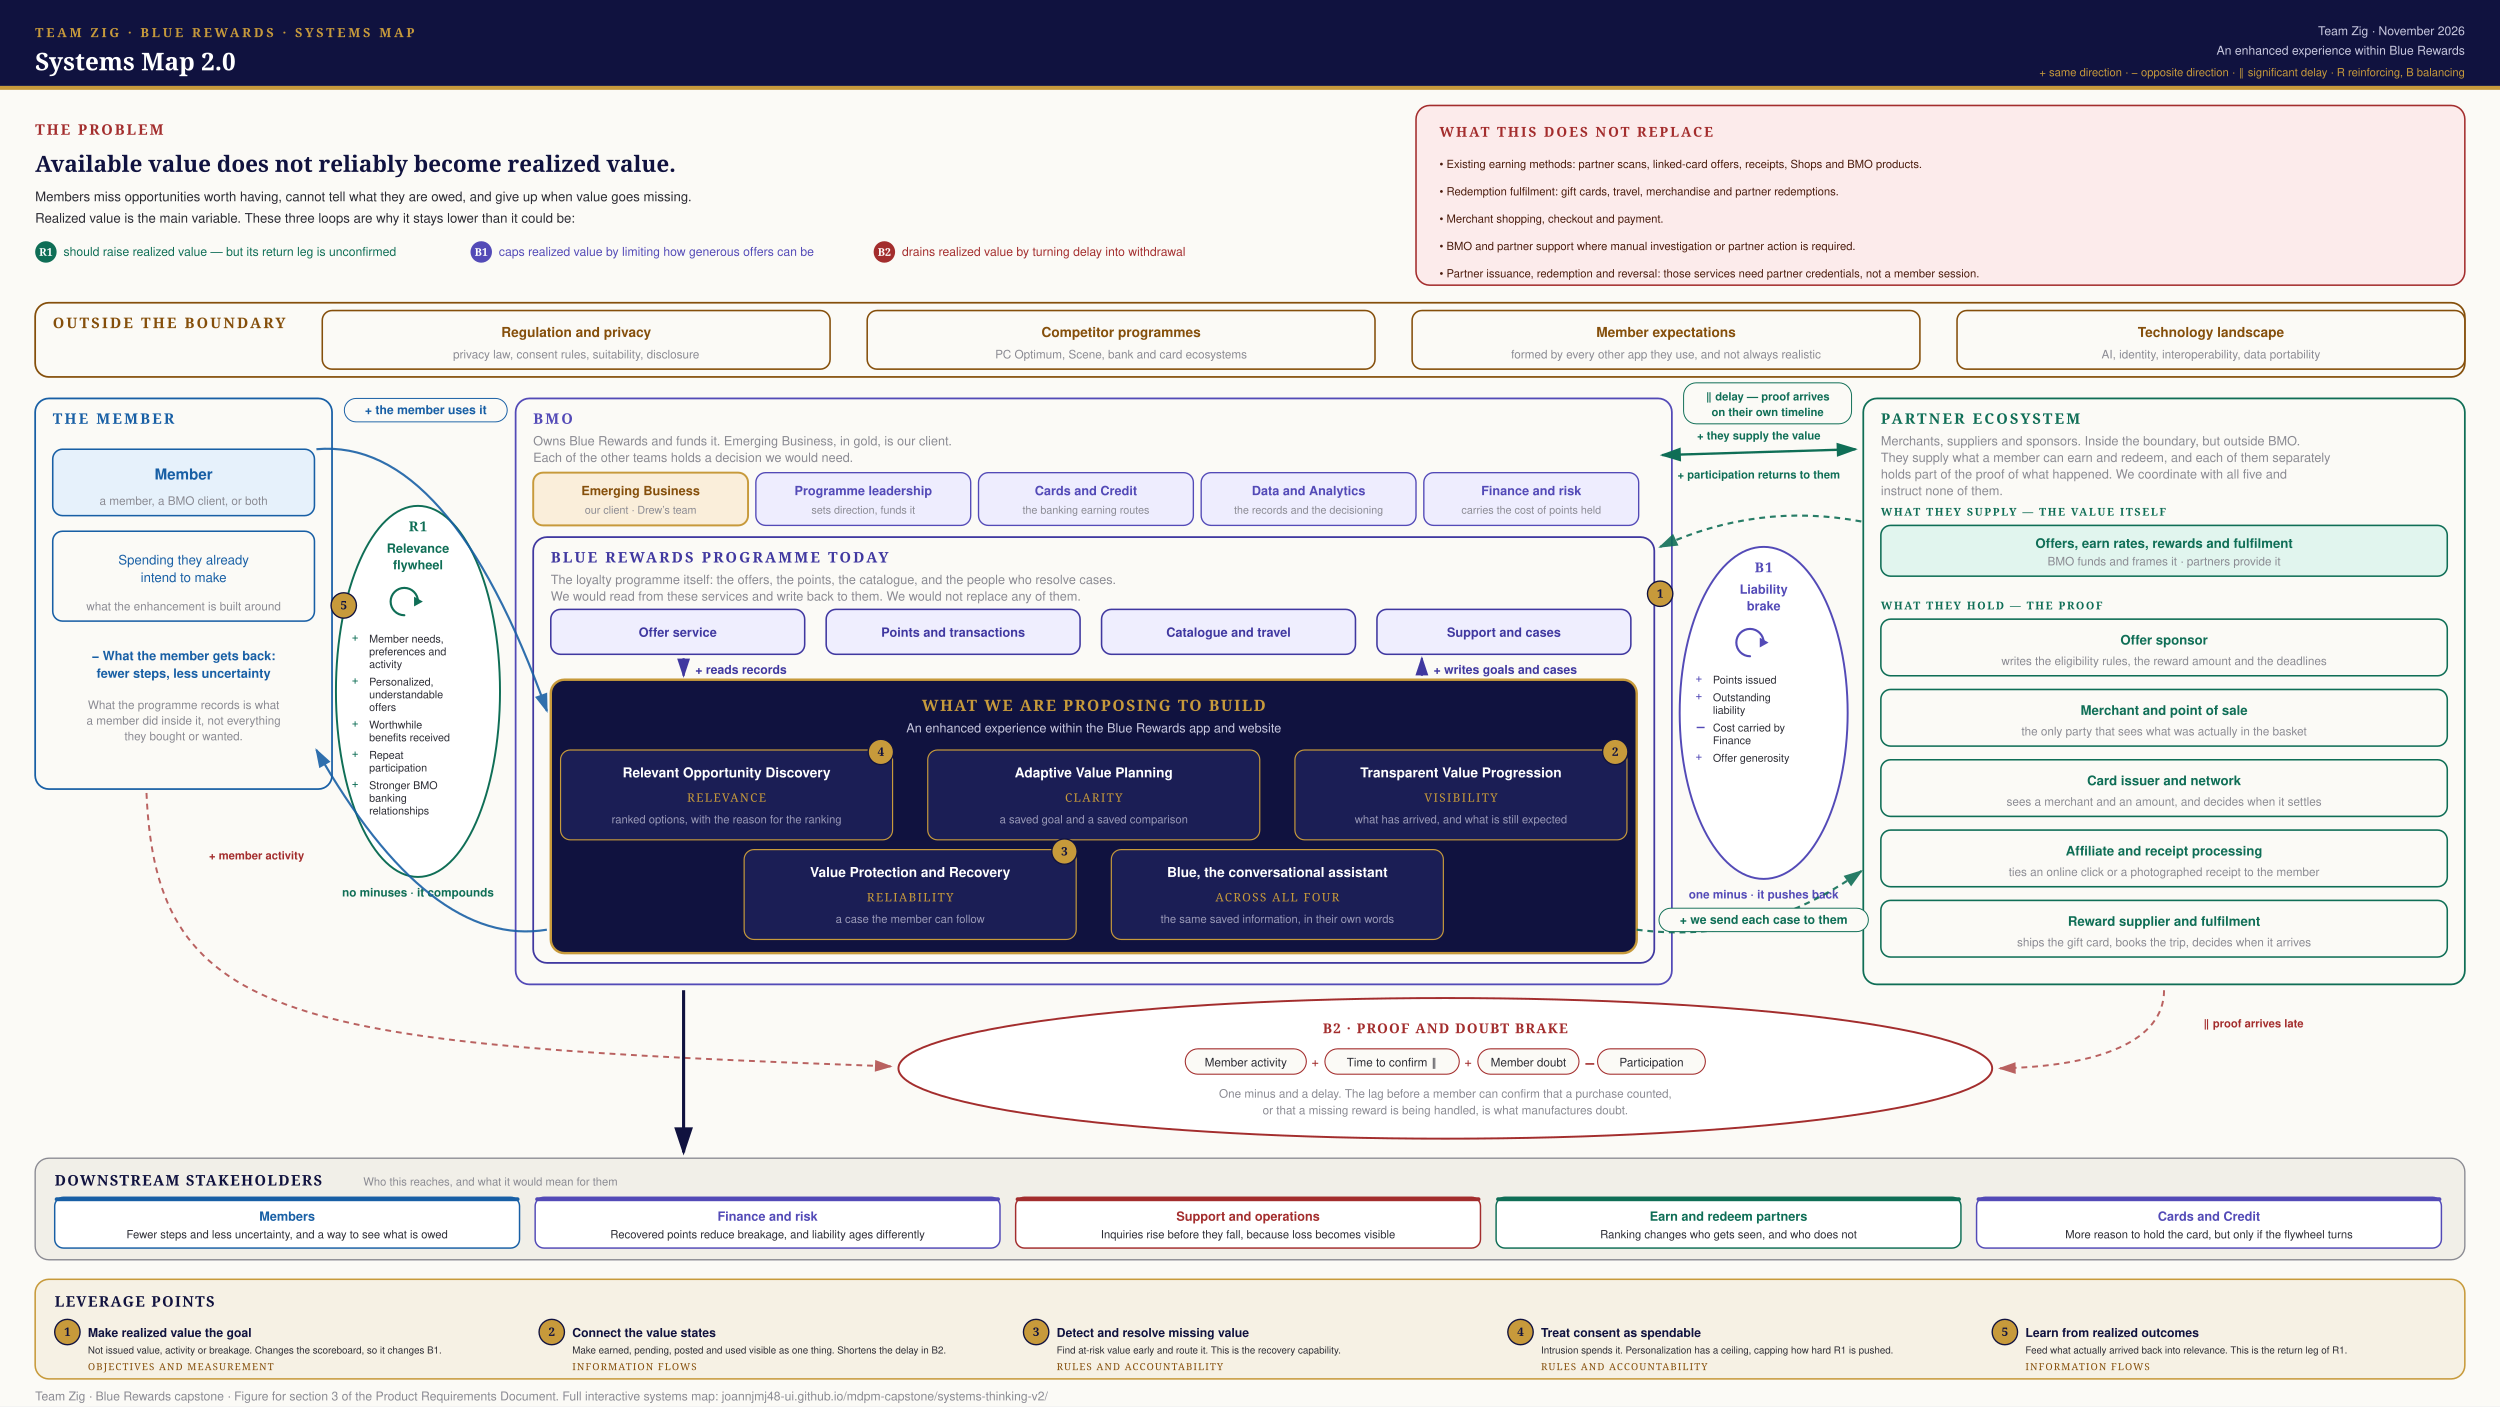
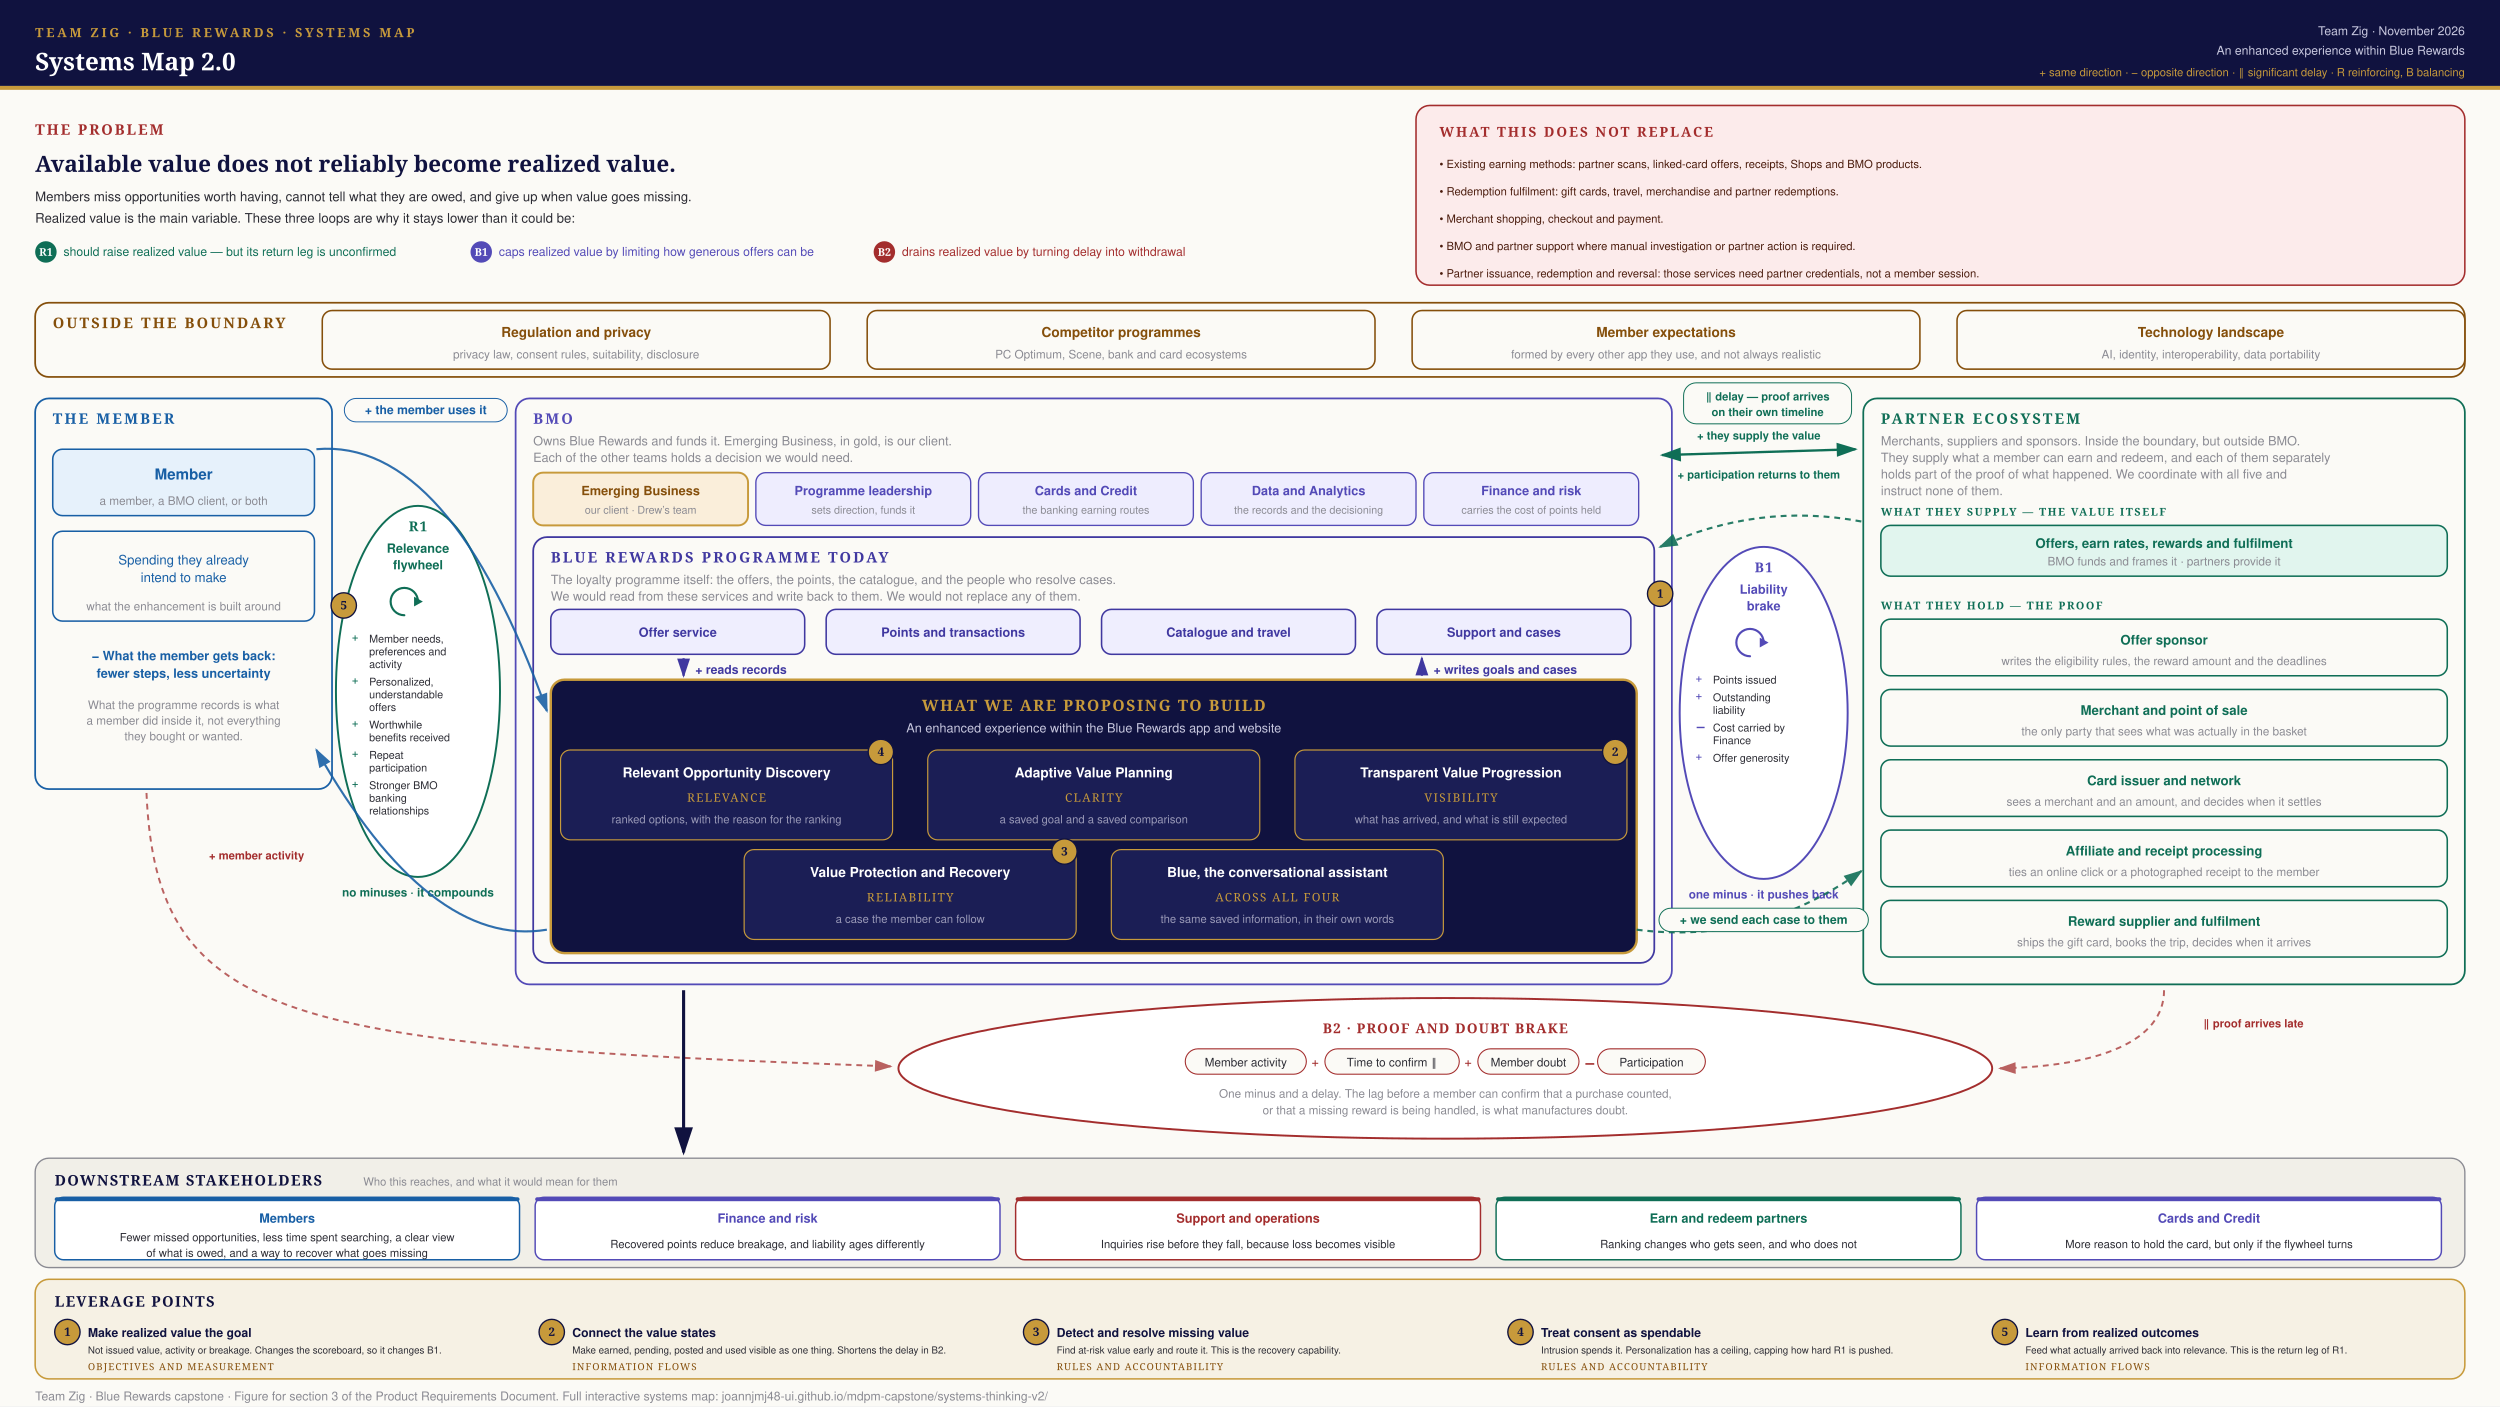
<svg xmlns="http://www.w3.org/2000/svg" width="2560" height="1440" viewBox="0 0 2560 1440">
  <defs>
    <marker id="ar_185FA5" markerWidth="10" markerHeight="10" refX="8" refY="3" orient="auto" markerUnits="strokeWidth">
      <path d="M0,0 L9,3 L0,6 Z" fill="#185FA5" />
    </marker>
    <marker id="as_185FA5" markerWidth="10" markerHeight="10" refX="1" refY="3" orient="auto" markerUnits="strokeWidth">
      <path d="M9,0 L0,3 L9,6 Z" fill="#185FA5" />
    </marker>
    <marker id="ar_534AB7" markerWidth="10" markerHeight="10" refX="8" refY="3" orient="auto" markerUnits="strokeWidth">
      <path d="M0,0 L9,3 L0,6 Z" fill="#534AB7" />
    </marker>
    <marker id="as_534AB7" markerWidth="10" markerHeight="10" refX="1" refY="3" orient="auto" markerUnits="strokeWidth">
      <path d="M9,0 L0,3 L9,6 Z" fill="#534AB7" />
    </marker>
    <marker id="ar_0F6E56" markerWidth="10" markerHeight="10" refX="8" refY="3" orient="auto" markerUnits="strokeWidth">
      <path d="M0,0 L9,3 L0,6 Z" fill="#0F6E56" />
    </marker>
    <marker id="as_0F6E56" markerWidth="10" markerHeight="10" refX="1" refY="3" orient="auto" markerUnits="strokeWidth">
      <path d="M9,0 L0,3 L9,6 Z" fill="#0F6E56" />
    </marker>
    <marker id="ar_854F0B" markerWidth="10" markerHeight="10" refX="8" refY="3" orient="auto" markerUnits="strokeWidth">
      <path d="M0,0 L9,3 L0,6 Z" fill="#854F0B" />
    </marker>
    <marker id="as_854F0B" markerWidth="10" markerHeight="10" refX="1" refY="3" orient="auto" markerUnits="strokeWidth">
      <path d="M9,0 L0,3 L9,6 Z" fill="#854F0B" />
    </marker>
    <marker id="ar_8a8a92" markerWidth="10" markerHeight="10" refX="8" refY="3" orient="auto" markerUnits="strokeWidth">
      <path d="M0,0 L9,3 L0,6 Z" fill="#8a8a92" />
    </marker>
    <marker id="as_8a8a92" markerWidth="10" markerHeight="10" refX="1" refY="3" orient="auto" markerUnits="strokeWidth">
      <path d="M9,0 L0,3 L9,6 Z" fill="#8a8a92" />
    </marker>
    <marker id="ar_C79A3B" markerWidth="10" markerHeight="10" refX="8" refY="3" orient="auto" markerUnits="strokeWidth">
      <path d="M0,0 L9,3 L0,6 Z" fill="#C79A3B" />
    </marker>
    <marker id="as_C79A3B" markerWidth="10" markerHeight="10" refX="1" refY="3" orient="auto" markerUnits="strokeWidth">
      <path d="M9,0 L0,3 L9,6 Z" fill="#C79A3B" />
    </marker>
    <marker id="ar_10123f" markerWidth="10" markerHeight="10" refX="8" refY="3" orient="auto" markerUnits="strokeWidth">
      <path d="M0,0 L9,3 L0,6 Z" fill="#10123f" />
    </marker>
    <marker id="as_10123f" markerWidth="10" markerHeight="10" refX="1" refY="3" orient="auto" markerUnits="strokeWidth">
      <path d="M9,0 L0,3 L9,6 Z" fill="#10123f" />
    </marker>
    <marker id="ar_A32D2D" markerWidth="10" markerHeight="10" refX="8" refY="3" orient="auto" markerUnits="strokeWidth">
      <path d="M0,0 L9,3 L0,6 Z" fill="#A32D2D" />
    </marker>
    <marker id="as_A32D2D" markerWidth="10" markerHeight="10" refX="1" refY="3" orient="auto" markerUnits="strokeWidth">
      <path d="M9,0 L0,3 L9,6 Z" fill="#A32D2D" />
    </marker>
    <marker id="ar_4038A0" markerWidth="10" markerHeight="10" refX="8" refY="3" orient="auto" markerUnits="strokeWidth">
      <path d="M0,0 L9,3 L0,6 Z" fill="#4038A0" />
    </marker>
    <marker id="as_4038A0" markerWidth="10" markerHeight="10" refX="1" refY="3" orient="auto" markerUnits="strokeWidth">
      <path d="M9,0 L0,3 L9,6 Z" fill="#4038A0" />
    </marker>
  </defs>
  <rect width="2560" height="1440" fill="#fbfaf6" />
  <rect width="2560" height="88" fill="#10123f" />
  <rect y="88" width="2560" height="4" fill="#C79A3B" />
  <text x="36" y="38" font-family="Georgia,serif" font-size="13" fill="#C79A3B" letter-spacing="2.8" font-weight="700">TEAM ZIG  ·  BLUE REWARDS  ·  SYSTEMS MAP</text>
  <text x="36" y="72" font-family="Georgia,serif" font-size="25" fill="#ffffff" font-weight="700">Systems Map 2.0</text>
  <text x="2524" y="36" text-anchor="end" font-family="Helvetica,Arial,sans-serif" font-size="12.5" fill="#c9c9e0">Team Zig · November 2026</text>
  <text x="2524" y="56" text-anchor="end" font-family="Helvetica,Arial,sans-serif" font-size="12.5" fill="#c9c9e0">An enhanced experience within Blue Rewards</text>
  <text x="2524" y="78" text-anchor="end" font-family="Helvetica,Arial,sans-serif" font-size="11.5" fill="#C79A3B">+ same direction · − opposite direction · ‖ significant delay · R reinforcing, B balancing</text>
  <text x="36" y="138" font-family="Georgia,serif" font-size="15" fill="#A32D2D" font-weight="700" letter-spacing="2">THE PROBLEM</text>
  <text x="36" y="176" font-family="Georgia,serif" font-size="23" fill="#10123f" font-weight="700">Available value does not reliably become realized value.</text>
  <text x="36" y="206" font-family="Helvetica,Arial,sans-serif" font-size="13.5" fill="#2b2b33">Members miss opportunities worth having, cannot tell what they are owed, and give up when value goes missing.</text>
  <text x="36" y="228" font-family="Helvetica,Arial,sans-serif" font-size="13.5" fill="#2b2b33">Realized value is the main variable. These three loops are why it stays lower than it could be:</text>
  <circle cx="47" cy="258" r="11" fill="#0F6E56" />
  <text x="47" y="262" text-anchor="middle" font-family="Georgia,serif" font-size="11" fill="#ffffff" font-weight="700">R1</text>
  <text x="65" y="262" font-family="Helvetica,Arial,sans-serif" font-size="12.5" fill="#0F6E56">should raise realized value — but its return leg is unconfirmed</text>
  <circle cx="492.8" cy="258" r="11" fill="#534AB7" />
  <text x="492.8" y="262" text-anchor="middle" font-family="Georgia,serif" font-size="11" fill="#ffffff" font-weight="700">B1</text>
  <text x="510.8" y="262" font-family="Helvetica,Arial,sans-serif" font-size="12.5" fill="#534AB7">caps realized value by limiting how generous offers can be</text>
  <circle cx="905.6" cy="258" r="11" fill="#A32D2D" />
  <text x="905.6" y="262" text-anchor="middle" font-family="Georgia,serif" font-size="11" fill="#ffffff" font-weight="700">B2</text>
  <text x="923.6" y="262" font-family="Helvetica,Arial,sans-serif" font-size="12.5" fill="#A32D2D">drains realized value by turning delay into withdrawal</text>
  <rect x="1450" y="108" width="1074" height="184" rx="14" fill="#FCEBEB" stroke="#A32D2D" stroke-width="1.6" />
  <text x="1474" y="140" font-family="Georgia,serif" font-size="14" fill="#A32D2D" font-weight="700" letter-spacing="2">WHAT THIS DOES NOT REPLACE</text>
  <text x="1474" y="172" font-family="Helvetica,Arial,sans-serif" font-size="11.5" fill="#4A1B0C">•  Existing earning methods: partner scans, linked-card offers, receipts, Shops and BMO products.</text>
  <text x="1474" y="200" font-family="Helvetica,Arial,sans-serif" font-size="11.5" fill="#4A1B0C">•  Redemption fulfilment: gift cards, travel, merchandise and partner redemptions.</text>
  <text x="1474" y="228" font-family="Helvetica,Arial,sans-serif" font-size="11.5" fill="#4A1B0C">•  Merchant shopping, checkout and payment.</text>
  <text x="1474" y="256" font-family="Helvetica,Arial,sans-serif" font-size="11.5" fill="#4A1B0C">•  BMO and partner support where manual investigation or partner action is required.</text>
  <text x="1474" y="284" font-family="Helvetica,Arial,sans-serif" font-size="11.5" fill="#4A1B0C">•  Partner issuance, redemption and reversal: those services need partner credentials, not a member session.</text>
  <rect x="36" y="310" width="2488" height="76" rx="14" fill="none" stroke="#854F0B" stroke-width="1.8" />
  <text x="54" y="336" font-family="Georgia,serif" font-size="15" fill="#854F0B" font-weight="700" letter-spacing="2.2">OUTSIDE THE BOUNDARY</text>
  <rect x="330" y="318" width="520" height="60" rx="10" fill="#fbfaf6" stroke="#854F0B" stroke-width="1.6" />
  <text x="590.0" y="345.0" text-anchor="middle" font-family="Helvetica,Arial,sans-serif" font-size="14" fill="#854F0B" font-weight="700">Regulation and privacy</text>
  <text x="590.0" y="367" text-anchor="middle" font-family="Helvetica,Arial,sans-serif" font-size="12" fill="#8a8a92">privacy law, consent rules, suitability, disclosure</text>
  <rect x="888" y="318" width="520" height="60" rx="10" fill="#fbfaf6" stroke="#854F0B" stroke-width="1.6" />
  <text x="1148.0" y="345.0" text-anchor="middle" font-family="Helvetica,Arial,sans-serif" font-size="14" fill="#854F0B" font-weight="700">Competitor programmes</text>
  <text x="1148.0" y="367" text-anchor="middle" font-family="Helvetica,Arial,sans-serif" font-size="12" fill="#8a8a92">PC Optimum, Scene, bank and card ecosystems</text>
  <rect x="1446" y="318" width="520" height="60" rx="10" fill="#fbfaf6" stroke="#854F0B" stroke-width="1.6" />
  <text x="1706.0" y="345.0" text-anchor="middle" font-family="Helvetica,Arial,sans-serif" font-size="14" fill="#854F0B" font-weight="700">Member expectations</text>
  <text x="1706.0" y="367" text-anchor="middle" font-family="Helvetica,Arial,sans-serif" font-size="12" fill="#8a8a92">formed by every other app they use, and not always realistic</text>
  <rect x="2004" y="318" width="520" height="60" rx="10" fill="#fbfaf6" stroke="#854F0B" stroke-width="1.6" />
  <text x="2264.0" y="345.0" text-anchor="middle" font-family="Helvetica,Arial,sans-serif" font-size="14" fill="#854F0B" font-weight="700">Technology landscape</text>
  <text x="2264.0" y="367" text-anchor="middle" font-family="Helvetica,Arial,sans-serif" font-size="12" fill="#8a8a92">AI, identity, interoperability, data portability</text>
  <rect x="36" y="408" width="304" height="400" rx="14" fill="none" stroke="#185FA5" stroke-width="1.8" />
  <text x="54" y="434" font-family="Georgia,serif" font-size="15" fill="#185FA5" font-weight="700" letter-spacing="2.2">THE MEMBER</text>
  <rect x="54" y="460" width="268" height="68" rx="10" fill="#E6F1FB" stroke="#185FA5" stroke-width="1.6" />
  <text x="188.0" y="491.0" text-anchor="middle" font-family="Helvetica,Arial,sans-serif" font-size="15.5" fill="#185FA5" font-weight="700">Member</text>
  <text x="188.0" y="517" text-anchor="middle" font-family="Helvetica,Arial,sans-serif" font-size="12" fill="#8a8a92">a member, a BMO client, or both</text>
  <rect x="54" y="544" width="268" height="92" rx="10" fill="#fbfaf6" stroke="#185FA5" stroke-width="1.6" />
  <text x="188.0" y="578.0" text-anchor="middle" font-family="Helvetica,Arial,sans-serif" font-size="13.5" fill="#185FA5" font-weight="400">Spending they already</text>
  <text x="188.0" y="596.0" text-anchor="middle" font-family="Helvetica,Arial,sans-serif" font-size="13.5" fill="#185FA5" font-weight="400">intend to make</text>
  <text x="188.0" y="625" text-anchor="middle" font-family="Helvetica,Arial,sans-serif" font-size="12" fill="#8a8a92">what the enhancement is built around</text>
  <text x="188" y="676" text-anchor="middle" font-family="Helvetica,Arial,sans-serif" font-size="13" fill="#185FA5" font-weight="700">−  What the member gets back:</text>
  <text x="188" y="694" text-anchor="middle" font-family="Helvetica,Arial,sans-serif" font-size="13" fill="#185FA5" font-weight="700">fewer steps, less uncertainty</text>
  <text x="188" y="726" text-anchor="middle" font-family="Helvetica,Arial,sans-serif" font-size="12" fill="#8a8a92">What the programme records is what</text>
  <text x="188" y="742" text-anchor="middle" font-family="Helvetica,Arial,sans-serif" font-size="12" fill="#8a8a92">a member did inside it, not everything</text>
  <text x="188" y="758" text-anchor="middle" font-family="Helvetica,Arial,sans-serif" font-size="12" fill="#8a8a92">they bought or wanted.</text>
  <ellipse cx="428" cy="708" rx="84" ry="190" fill="#ffffff" stroke="#0F6E56" stroke-width="2" />
  <text x="428" y="544" text-anchor="middle" font-family="Georgia,serif" font-size="14" fill="#0F6E56" font-weight="700" letter-spacing="1.2">R1</text>
  <text x="428" y="566" text-anchor="middle" font-family="Helvetica,Arial,sans-serif" font-size="13" fill="#0F6E56" font-weight="700">Relevance</text>
  <text x="428" y="583" text-anchor="middle" font-family="Helvetica,Arial,sans-serif" font-size="13" fill="#0F6E56" font-weight="700">flywheel</text>
  <path d="M414,630 A 14 14 0 1 1 428,616" fill="none" stroke="#0F6E56" stroke-width="2.2" stroke-linecap="round" />
  <path d="M424,611 L433,616 L424,621 Z" fill="#0F6E56" />
  <text x="360" y="658" font-family="Georgia,serif" font-size="13" fill="#0F6E56" font-weight="700">+</text>
  <text x="378" y="658" font-family="Helvetica,Arial,sans-serif" font-size="11" fill="#2b2b33">Member needs,</text>
  <text x="378" y="671" font-family="Helvetica,Arial,sans-serif" font-size="11" fill="#2b2b33">preferences and</text>
  <text x="378" y="684" font-family="Helvetica,Arial,sans-serif" font-size="11" fill="#2b2b33">activity</text>
  <text x="360" y="702" font-family="Georgia,serif" font-size="13" fill="#0F6E56" font-weight="700">+</text>
  <text x="378" y="702" font-family="Helvetica,Arial,sans-serif" font-size="11" fill="#2b2b33">Personalized,</text>
  <text x="378" y="715" font-family="Helvetica,Arial,sans-serif" font-size="11" fill="#2b2b33">understandable</text>
  <text x="378" y="728" font-family="Helvetica,Arial,sans-serif" font-size="11" fill="#2b2b33">offers</text>
  <text x="360" y="746" font-family="Georgia,serif" font-size="13" fill="#0F6E56" font-weight="700">+</text>
  <text x="378" y="746" font-family="Helvetica,Arial,sans-serif" font-size="11" fill="#2b2b33">Worthwhile</text>
  <text x="378" y="759" font-family="Helvetica,Arial,sans-serif" font-size="11" fill="#2b2b33">benefits received</text>
  <text x="360" y="777" font-family="Georgia,serif" font-size="13" fill="#0F6E56" font-weight="700">+</text>
  <text x="378" y="777" font-family="Helvetica,Arial,sans-serif" font-size="11" fill="#2b2b33">Repeat</text>
  <text x="378" y="790" font-family="Helvetica,Arial,sans-serif" font-size="11" fill="#2b2b33">participation</text>
  <text x="360" y="808" font-family="Georgia,serif" font-size="13" fill="#0F6E56" font-weight="700">+</text>
  <text x="378" y="808" font-family="Helvetica,Arial,sans-serif" font-size="11" fill="#2b2b33">Stronger BMO</text>
  <text x="378" y="821" font-family="Helvetica,Arial,sans-serif" font-size="11" fill="#2b2b33">banking</text>
  <text x="378" y="834" font-family="Helvetica,Arial,sans-serif" font-size="11" fill="#2b2b33">relationships</text>
  <text x="428" y="918" text-anchor="middle" font-family="Helvetica,Arial,sans-serif" font-size="12" fill="#0F6E56" font-weight="700">no minuses · it compounds</text>
  <rect x="528" y="408" width="1184" height="600" rx="14" fill="none" stroke="#534AB7" stroke-width="1.8" />
  <text x="546" y="434" font-family="Georgia,serif" font-size="15" fill="#534AB7" font-weight="700" letter-spacing="2.2">BMO</text>
  <text x="546" y="456" font-family="Helvetica,Arial,sans-serif" font-size="13" fill="#8a8a92">Owns Blue Rewards and funds it. Emerging Business, in gold, is our client.</text>
  <text x="546" y="473" font-family="Helvetica,Arial,sans-serif" font-size="13" fill="#8a8a92">Each of the other teams holds a decision we would need.</text>
  <rect x="546" y="484" width="220" height="54" rx="10" fill="#FAEEDA" stroke="#C79A3B" stroke-width="2" />
  <text x="656" y="507" text-anchor="middle" font-family="Helvetica,Arial,sans-serif" font-size="13" fill="#854F0B" font-weight="700">Emerging Business</text>
  <text x="656" y="526" text-anchor="middle" font-family="Helvetica,Arial,sans-serif" font-size="11" fill="#8a8a92">our client · Drew’s team</text>
  <rect x="774" y="484" width="220" height="54" rx="10" fill="#EEEDFE" stroke="#534AB7" stroke-width="1.4" />
  <text x="884" y="507" text-anchor="middle" font-family="Helvetica,Arial,sans-serif" font-size="13" fill="#534AB7" font-weight="700">Programme leadership</text>
  <text x="884" y="526" text-anchor="middle" font-family="Helvetica,Arial,sans-serif" font-size="11" fill="#8a8a92">sets direction, funds it</text>
  <rect x="1002" y="484" width="220" height="54" rx="10" fill="#EEEDFE" stroke="#534AB7" stroke-width="1.4" />
  <text x="1112" y="507" text-anchor="middle" font-family="Helvetica,Arial,sans-serif" font-size="13" fill="#534AB7" font-weight="700">Cards and Credit</text>
  <text x="1112" y="526" text-anchor="middle" font-family="Helvetica,Arial,sans-serif" font-size="11" fill="#8a8a92">the banking earning routes</text>
  <rect x="1230" y="484" width="220" height="54" rx="10" fill="#EEEDFE" stroke="#534AB7" stroke-width="1.4" />
  <text x="1340" y="507" text-anchor="middle" font-family="Helvetica,Arial,sans-serif" font-size="13" fill="#534AB7" font-weight="700">Data and Analytics</text>
  <text x="1340" y="526" text-anchor="middle" font-family="Helvetica,Arial,sans-serif" font-size="11" fill="#8a8a92">the records and the decisioning</text>
  <rect x="1458" y="484" width="220" height="54" rx="10" fill="#EEEDFE" stroke="#534AB7" stroke-width="1.4" />
  <text x="1568" y="507" text-anchor="middle" font-family="Helvetica,Arial,sans-serif" font-size="13" fill="#534AB7" font-weight="700">Finance and risk</text>
  <text x="1568" y="526" text-anchor="middle" font-family="Helvetica,Arial,sans-serif" font-size="11" fill="#8a8a92">carries the cost of points held</text>
  <rect x="546" y="550" width="1148" height="436" rx="14" fill="none" stroke="#4038A0" stroke-width="1.8" />
  <text x="564" y="576" font-family="Georgia,serif" font-size="15" fill="#4038A0" font-weight="700" letter-spacing="2.2">BLUE REWARDS PROGRAMME TODAY</text>
  <text x="564" y="598" font-family="Helvetica,Arial,sans-serif" font-size="13" fill="#8a8a92">The loyalty programme itself: the offers, the points, the catalogue, and the people who resolve cases.</text>
  <text x="564" y="615" font-family="Helvetica,Arial,sans-serif" font-size="13" fill="#8a8a92">We would read from these services and write back to them. We would not replace any of them.</text>
  <rect x="564" y="624" width="260" height="46" rx="10" fill="#EFEEFE" stroke="#4038A0" stroke-width="1.6" />
  <text x="694.0" y="652.0" text-anchor="middle" font-family="Helvetica,Arial,sans-serif" font-size="13" fill="#4038A0" font-weight="700">Offer service</text>
  <rect x="846" y="624" width="260" height="46" rx="10" fill="#EFEEFE" stroke="#4038A0" stroke-width="1.6" />
  <text x="976.0" y="652.0" text-anchor="middle" font-family="Helvetica,Arial,sans-serif" font-size="13" fill="#4038A0" font-weight="700">Points and transactions</text>
  <rect x="1128" y="624" width="260" height="46" rx="10" fill="#EFEEFE" stroke="#4038A0" stroke-width="1.6" />
  <text x="1258.0" y="652.0" text-anchor="middle" font-family="Helvetica,Arial,sans-serif" font-size="13" fill="#4038A0" font-weight="700">Catalogue and travel</text>
  <rect x="1410" y="624" width="260" height="46" rx="10" fill="#EFEEFE" stroke="#4038A0" stroke-width="1.6" />
  <text x="1540.0" y="652.0" text-anchor="middle" font-family="Helvetica,Arial,sans-serif" font-size="13" fill="#4038A0" font-weight="700">Support and cases</text>
  <rect x="564" y="696" width="1112" height="280" rx="14" fill="#10123f" stroke="#C79A3B" stroke-width="2.5" />
  <text x="1120" y="728" text-anchor="middle" font-family="Georgia,serif" font-size="16" fill="#C79A3B" font-weight="700" letter-spacing="1.6">WHAT WE ARE PROPOSING TO BUILD</text>
  <text x="1120" y="750" text-anchor="middle" font-family="Helvetica,Arial,sans-serif" font-size="13" fill="#c9c9e0">An enhanced experience within the Blue Rewards app and website</text>
  <rect x="574" y="768" width="340" height="92" rx="10" fill="#1b1e55" stroke="#C79A3B" stroke-width="1.2" />
  <text x="744" y="796" text-anchor="middle" font-family="Helvetica,Arial,sans-serif" font-size="14" fill="#ffffff" font-weight="700">Relevant Opportunity Discovery</text>
  <text x="744" y="821" text-anchor="middle" font-family="Georgia,serif" font-size="12" fill="#C79A3B" letter-spacing="1.4">RELEVANCE</text>
  <text x="744" y="843" text-anchor="middle" font-family="Helvetica,Arial,sans-serif" font-size="11.5" fill="#9a9ab8">ranked options, with the reason for the ranking</text>
  <rect x="950" y="768" width="340" height="92" rx="10" fill="#1b1e55" stroke="#C79A3B" stroke-width="1.2" />
  <text x="1120" y="796" text-anchor="middle" font-family="Helvetica,Arial,sans-serif" font-size="14" fill="#ffffff" font-weight="700">Adaptive Value Planning</text>
  <text x="1120" y="821" text-anchor="middle" font-family="Georgia,serif" font-size="12" fill="#C79A3B" letter-spacing="1.4">CLARITY</text>
  <text x="1120" y="843" text-anchor="middle" font-family="Helvetica,Arial,sans-serif" font-size="11.5" fill="#9a9ab8">a saved goal and a saved comparison</text>
  <rect x="1326" y="768" width="340" height="92" rx="10" fill="#1b1e55" stroke="#C79A3B" stroke-width="1.2" />
  <text x="1496" y="796" text-anchor="middle" font-family="Helvetica,Arial,sans-serif" font-size="14" fill="#ffffff" font-weight="700">Transparent Value Progression</text>
  <text x="1496" y="821" text-anchor="middle" font-family="Georgia,serif" font-size="12" fill="#C79A3B" letter-spacing="1.4">VISIBILITY</text>
  <text x="1496" y="843" text-anchor="middle" font-family="Helvetica,Arial,sans-serif" font-size="11.5" fill="#9a9ab8">what has arrived, and what is still expected</text>
  <rect x="762" y="870" width="340" height="92" rx="10" fill="#1b1e55" stroke="#C79A3B" stroke-width="1.2" />
  <text x="932" y="898" text-anchor="middle" font-family="Helvetica,Arial,sans-serif" font-size="14" fill="#ffffff" font-weight="700">Value Protection and Recovery</text>
  <text x="932" y="923" text-anchor="middle" font-family="Georgia,serif" font-size="12" fill="#C79A3B" letter-spacing="1.4">RELIABILITY</text>
  <text x="932" y="945" text-anchor="middle" font-family="Helvetica,Arial,sans-serif" font-size="11.5" fill="#9a9ab8">a case the member can follow</text>
  <rect x="1138" y="870" width="340" height="92" rx="10" fill="#1b1e55" stroke="#C79A3B" stroke-width="1.2" />
  <text x="1308" y="898" text-anchor="middle" font-family="Helvetica,Arial,sans-serif" font-size="14" fill="#ffffff" font-weight="700">Blue, the conversational assistant</text>
  <text x="1308" y="923" text-anchor="middle" font-family="Georgia,serif" font-size="12" fill="#C79A3B" letter-spacing="1.4">ACROSS ALL FOUR</text>
  <text x="1308" y="945" text-anchor="middle" font-family="Helvetica,Arial,sans-serif" font-size="11.5" fill="#9a9ab8">the same saved information, in their own words</text>
  <ellipse cx="1806" cy="730" rx="86" ry="170" fill="#ffffff" stroke="#534AB7" stroke-width="2" />
  <text x="1806" y="586" text-anchor="middle" font-family="Georgia,serif" font-size="14" fill="#534AB7" font-weight="700" letter-spacing="1.2">B1</text>
  <text x="1806" y="608" text-anchor="middle" font-family="Helvetica,Arial,sans-serif" font-size="13" fill="#534AB7" font-weight="700">Liability</text>
  <text x="1806" y="625" text-anchor="middle" font-family="Helvetica,Arial,sans-serif" font-size="13" fill="#534AB7" font-weight="700">brake</text>
  <path d="M1792,672 A 14 14 0 1 1 1806,658" fill="none" stroke="#534AB7" stroke-width="2.2" stroke-linecap="round" />
  <path d="M1802,653 L1811,658 L1802,663 Z" fill="#534AB7" />
  <text x="1736" y="700" font-family="Georgia,serif" font-size="13" fill="#534AB7" font-weight="700">+</text>
  <text x="1754" y="700" font-family="Helvetica,Arial,sans-serif" font-size="11" fill="#2b2b33">Points issued</text>
  <text x="1736" y="718" font-family="Georgia,serif" font-size="13" fill="#534AB7" font-weight="700">+</text>
  <text x="1754" y="718" font-family="Helvetica,Arial,sans-serif" font-size="11" fill="#2b2b33">Outstanding</text>
  <text x="1754" y="731" font-family="Helvetica,Arial,sans-serif" font-size="11" fill="#2b2b33">liability</text>
  <text x="1736" y="749" font-family="Georgia,serif" font-size="13" fill="#534AB7" font-weight="700">−</text>
  <text x="1754" y="749" font-family="Helvetica,Arial,sans-serif" font-size="11" fill="#2b2b33">Cost carried by</text>
  <text x="1754" y="762" font-family="Helvetica,Arial,sans-serif" font-size="11" fill="#2b2b33">Finance</text>
  <text x="1736" y="780" font-family="Georgia,serif" font-size="13" fill="#534AB7" font-weight="700">+</text>
  <text x="1754" y="780" font-family="Helvetica,Arial,sans-serif" font-size="11" fill="#2b2b33">Offer generosity</text>
  <text x="1806" y="920" text-anchor="middle" font-family="Helvetica,Arial,sans-serif" font-size="12" fill="#534AB7" font-weight="700">one minus · it pushes back</text>
  <rect x="1908" y="408" width="616" height="600" rx="14" fill="none" stroke="#0F6E56" stroke-width="1.8" />
  <text x="1926" y="434" font-family="Georgia,serif" font-size="15" fill="#0F6E56" font-weight="700" letter-spacing="2.2">PARTNER ECOSYSTEM</text>
  <text x="1926" y="456" font-family="Helvetica,Arial,sans-serif" font-size="13" fill="#8a8a92">Merchants, suppliers and sponsors. Inside the boundary, but outside BMO.</text>
  <text x="1926" y="473" font-family="Helvetica,Arial,sans-serif" font-size="13" fill="#8a8a92">They supply what a member can earn and redeem, and each of them separately</text>
  <text x="1926" y="490" font-family="Helvetica,Arial,sans-serif" font-size="13" fill="#8a8a92">holds part of the proof of what happened. We coordinate with all five and</text>
  <text x="1926" y="507" font-family="Helvetica,Arial,sans-serif" font-size="13" fill="#8a8a92">instruct none of them.</text>
  <text x="1926" y="528" font-family="Georgia,serif" font-size="11" fill="#0F6E56" font-weight="700" letter-spacing="1.6">WHAT THEY SUPPLY — THE VALUE ITSELF</text>
  <rect x="1926" y="538" width="580" height="52" rx="10" fill="#E1F5EE" stroke="#0F6E56" stroke-width="1.6" />
  <text x="2216.0" y="561.0" text-anchor="middle" font-family="Helvetica,Arial,sans-serif" font-size="13.5" fill="#0F6E56" font-weight="700">Offers, earn rates, rewards and fulfilment</text>
  <text x="2216.0" y="579" text-anchor="middle" font-family="Helvetica,Arial,sans-serif" font-size="12" fill="#8a8a92">BMO funds and frames it · partners provide it</text>
  <text x="1926" y="624" font-family="Georgia,serif" font-size="11" fill="#0F6E56" font-weight="700" letter-spacing="1.6">WHAT THEY HOLD — THE PROOF</text>
  <rect x="1926" y="634" width="580" height="58" rx="10" fill="#fbfaf6" stroke="#0F6E56" stroke-width="1.6" />
  <text x="2216.0" y="660.0" text-anchor="middle" font-family="Helvetica,Arial,sans-serif" font-size="13.5" fill="#0F6E56" font-weight="700">Offer sponsor</text>
  <text x="2216.0" y="681" text-anchor="middle" font-family="Helvetica,Arial,sans-serif" font-size="12" fill="#8a8a92">writes the eligibility rules, the reward amount and the deadlines</text>
  <rect x="1926" y="706" width="580" height="58" rx="10" fill="#fbfaf6" stroke="#0F6E56" stroke-width="1.6" />
  <text x="2216.0" y="732.0" text-anchor="middle" font-family="Helvetica,Arial,sans-serif" font-size="13.5" fill="#0F6E56" font-weight="700">Merchant and point of sale</text>
  <text x="2216.0" y="753" text-anchor="middle" font-family="Helvetica,Arial,sans-serif" font-size="12" fill="#8a8a92">the only party that sees what was actually in the basket</text>
  <rect x="1926" y="778" width="580" height="58" rx="10" fill="#fbfaf6" stroke="#0F6E56" stroke-width="1.6" />
  <text x="2216.0" y="804.0" text-anchor="middle" font-family="Helvetica,Arial,sans-serif" font-size="13.5" fill="#0F6E56" font-weight="700">Card issuer and network</text>
  <text x="2216.0" y="825" text-anchor="middle" font-family="Helvetica,Arial,sans-serif" font-size="12" fill="#8a8a92">sees a merchant and an amount, and decides when it settles</text>
  <rect x="1926" y="850" width="580" height="58" rx="10" fill="#fbfaf6" stroke="#0F6E56" stroke-width="1.6" />
  <text x="2216.0" y="876.0" text-anchor="middle" font-family="Helvetica,Arial,sans-serif" font-size="13.5" fill="#0F6E56" font-weight="700">Affiliate and receipt processing</text>
  <text x="2216.0" y="897" text-anchor="middle" font-family="Helvetica,Arial,sans-serif" font-size="12" fill="#8a8a92">ties an online click or a photographed receipt to the member</text>
  <rect x="1926" y="922" width="580" height="58" rx="10" fill="#fbfaf6" stroke="#0F6E56" stroke-width="1.6" />
  <text x="2216.0" y="948.0" text-anchor="middle" font-family="Helvetica,Arial,sans-serif" font-size="13.5" fill="#0F6E56" font-weight="700">Reward supplier and fulfilment</text>
  <text x="2216.0" y="969" text-anchor="middle" font-family="Helvetica,Arial,sans-serif" font-size="12" fill="#8a8a92">ships the gift card, books the trip, decides when it arrives</text>
  <path d="M324,460 Q460,448 560,728" fill="none" stroke="#185FA5" stroke-width="2.2" marker-end="url(#ar_185FA5)" opacity="0.9" />
  <rect x="352.6" y="408" width="166.8" height="24" rx="12" fill="#fbfaf6" stroke="#185FA5" stroke-width="1" />
  <text x="436" y="424" text-anchor="middle" font-family="Helvetica,Arial,sans-serif" font-size="12.5" fill="#185FA5" font-weight="700">+  the member uses it</text>
  <path d="M560,952 Q440,972 324,768" fill="none" stroke="#185FA5" stroke-width="2.2" marker-end="url(#ar_185FA5)" opacity="0.9" />
  <line x1="700" y1="674" x2="700" y2="692" stroke="#4038A0" stroke-width="2.2" marker-end="url(#ar_4038A0)" />
  <text x="712" y="690" font-family="Helvetica,Arial,sans-serif" font-size="12.5" fill="#4038A0" font-weight="700">+  reads records</text>
  <line x1="1456" y1="692" x2="1456" y2="674" stroke="#4038A0" stroke-width="2.2" marker-end="url(#ar_4038A0)" />
  <text x="1468" y="690" font-family="Helvetica,Arial,sans-serif" font-size="12.5" fill="#4038A0" font-weight="700">+  writes goals and cases</text>
  <rect x="1724" y="392" width="172" height="42" rx="13" fill="#fbfaf6" stroke="#0F6E56" stroke-width="1" />
  <text x="1810" y="410" text-anchor="middle" font-family="Helvetica,Arial,sans-serif" font-size="11.5" fill="#0F6E56" font-weight="700">‖  delay — proof arrives</text>
  <text x="1810" y="426" text-anchor="middle" font-family="Helvetica,Arial,sans-serif" font-size="11.5" fill="#0F6E56" font-weight="700">on their own timeline</text>
  <path d="M1900,460 L1702,466" fill="none" stroke="#0F6E56" stroke-width="2.4" marker-start="url(#as_0F6E56)" marker-end="url(#ar_0F6E56)" />
  <text x="1801" y="450" text-anchor="middle" font-family="Helvetica,Arial,sans-serif" font-size="11.5" fill="#0F6E56" font-weight="700">+  they supply the value</text>
  <text x="1801" y="490" text-anchor="middle" font-family="Helvetica,Arial,sans-serif" font-size="11.5" fill="#0F6E56" font-weight="700">+  participation returns to them</text>
  <path d="M1906,534 Q1800,514 1700,560" fill="none" stroke="#0F6E56" stroke-width="2.2" stroke-dasharray="6 5" marker-end="url(#ar_0F6E56)" opacity="0.9" />
  <path d="M1676,952 Q1800,968 1906,892" fill="none" stroke="#0F6E56" stroke-width="2.2" stroke-dasharray="6 5" marker-end="url(#ar_0F6E56)" opacity="0.9" />
  <rect x="1698.8" y="930" width="214.4" height="24" rx="12" fill="#fbfaf6" stroke="#0F6E56" stroke-width="1" />
  <text x="1806" y="946" text-anchor="middle" font-family="Helvetica,Arial,sans-serif" font-size="12.5" fill="#0F6E56" font-weight="700">+  we send each case to them</text>
  <circle cx="1700" cy="608" r="13" fill="#C79A3B" stroke="#10123f" stroke-width="1.4" />
  <text x="1700" y="612" text-anchor="middle" font-family="Georgia,serif" font-size="12" fill="#10123f" font-weight="700">1</text>
  <circle cx="1654" cy="770" r="13" fill="#C79A3B" stroke="#10123f" stroke-width="1.4" />
  <text x="1654" y="774" text-anchor="middle" font-family="Georgia,serif" font-size="12" fill="#10123f" font-weight="700">2</text>
  <circle cx="1090" cy="872" r="13" fill="#C79A3B" stroke="#10123f" stroke-width="1.4" />
  <text x="1090" y="876" text-anchor="middle" font-family="Georgia,serif" font-size="12" fill="#10123f" font-weight="700">3</text>
  <circle cx="902" cy="770" r="13" fill="#C79A3B" stroke="#10123f" stroke-width="1.4" />
  <text x="902" y="774" text-anchor="middle" font-family="Georgia,serif" font-size="12" fill="#10123f" font-weight="700">4</text>
  <circle cx="352" cy="620" r="13" fill="#C79A3B" stroke="#10123f" stroke-width="1.4" />
  <text x="352" y="624" text-anchor="middle" font-family="Georgia,serif" font-size="12" fill="#10123f" font-weight="700">5</text>
  <ellipse cx="1480" cy="1094" rx="560" ry="72" fill="#ffffff" stroke="#A32D2D" stroke-width="2" />
  <path d="M150,812 C160,1050 300,1070 912,1092" fill="none" stroke="#A32D2D" stroke-width="2" stroke-dasharray="6 5" marker-end="url(#ar_A32D2D)" opacity="0.75" />
  <text x="214" y="880" font-family="Helvetica,Arial,sans-serif" font-size="11.5" fill="#A32D2D" font-weight="700">+  member activity</text>
  <path d="M2216,1014 C2216,1066 2150,1092 2048,1094" fill="none" stroke="#A32D2D" stroke-width="2" stroke-dasharray="6 5" marker-end="url(#ar_A32D2D)" opacity="0.75" />
  <text x="2256" y="1052" font-family="Helvetica,Arial,sans-serif" font-size="11.5" fill="#A32D2D" font-weight="700">‖  proof arrives late</text>
  <text x="1480" y="1058" text-anchor="middle" font-family="Georgia,serif" font-size="14" fill="#A32D2D" font-weight="700" letter-spacing="1.2">B2  ·  PROOF AND DOUBT BRAKE</text>
  <rect x="1213.7" y="1074" width="124.0" height="26" rx="13" fill="#fbfaf6" stroke="#A32D2D" stroke-width="1.1" />
  <text x="1275.7" y="1092" text-anchor="middle" font-family="Helvetica,Arial,sans-serif" font-size="12" fill="#2b2b33">Member activity</text>
  <text x="1342.7" y="1094" font-family="Georgia,serif" font-size="14.5" fill="#A32D2D" font-weight="700">+</text>
  <rect x="1356.7" y="1074" width="137.6" height="26" rx="13" fill="#fbfaf6" stroke="#A32D2D" stroke-width="1.1" />
  <text x="1425.5" y="1092" text-anchor="middle" font-family="Helvetica,Arial,sans-serif" font-size="12" fill="#2b2b33">Time to confirm ‖</text>
  <text x="1499.3" y="1094" font-family="Georgia,serif" font-size="14.5" fill="#A32D2D" font-weight="700">+</text>
  <rect x="1513.3" y="1074" width="103.6" height="26" rx="13" fill="#fbfaf6" stroke="#A32D2D" stroke-width="1.1" />
  <text x="1565.1" y="1092" text-anchor="middle" font-family="Helvetica,Arial,sans-serif" font-size="12" fill="#2b2b33">Member doubt</text>
  <text x="1621.9" y="1094" font-family="Georgia,serif" font-size="14.5" fill="#A32D2D" font-weight="700">−</text>
  <rect x="1635.9" y="1074" width="110.4" height="26" rx="13" fill="#fbfaf6" stroke="#A32D2D" stroke-width="1.1" />
  <text x="1691.1" y="1092" text-anchor="middle" font-family="Helvetica,Arial,sans-serif" font-size="12" fill="#2b2b33">Participation</text>
  <text x="1480" y="1124" text-anchor="middle" font-family="Helvetica,Arial,sans-serif" font-size="12" fill="#8a8a92">One minus and a delay. The lag before a member can confirm that a purchase counted,</text>
  <text x="1480" y="1141" text-anchor="middle" font-family="Helvetica,Arial,sans-serif" font-size="12" fill="#8a8a92">or that a missing reward is being handled, is what manufactures doubt.</text>
  <line x1="700" y1="1014" x2="700" y2="1180" stroke="#10123f" stroke-width="3.2" marker-end="url(#ar_10123f)" />
-   <rect x="36" y="1186" width="2488" height="104" rx="14" fill="#F1EFE8" stroke="#8a8a92" stroke-width="1.4" />
+   <rect x="36" y="1186" width="2488" height="112" rx="14" fill="#F1EFE8" stroke="#8a8a92" stroke-width="1.4" />
  <text x="56" y="1214" font-family="Georgia,serif" font-size="15" fill="#10123f" font-weight="700" letter-spacing="1.4">DOWNSTREAM STAKEHOLDERS</text>
  <text x="372" y="1214" font-family="Helvetica,Arial,sans-serif" font-size="11.5" fill="#8a8a92">Who this reaches, and what it would mean for them</text>
-   <rect x="56" y="1226" width="476" height="52" rx="9" fill="#ffffff" stroke="#185FA5" stroke-width="1.5" />
+   <rect x="56" y="1226" width="476" height="64" rx="9" fill="#ffffff" stroke="#185FA5" stroke-width="1.5" />
  <rect x="56" y="1226" width="476" height="4" rx="2" fill="#185FA5" />
-   <text x="294" y="1250" text-anchor="middle" font-family="Helvetica,Arial,sans-serif" font-size="13" fill="#185FA5" font-weight="700">Members</text>
-   <text x="294" y="1268" text-anchor="middle" font-family="Helvetica,Arial,sans-serif" font-size="11.5" fill="#2b2b33">Fewer steps and less uncertainty, and a way to see what is owed</text>
-   <rect x="548" y="1226" width="476" height="52" rx="9" fill="#ffffff" stroke="#534AB7" stroke-width="1.5" />
+   <text x="294" y="1252" text-anchor="middle" font-family="Helvetica,Arial,sans-serif" font-size="13" fill="#185FA5" font-weight="700">Members</text>
+   <text x="294" y="1271" text-anchor="middle" font-family="Helvetica,Arial,sans-serif" font-size="11.5" fill="#2b2b33">Fewer missed opportunities, less time spent searching, a clear view</text>
+   <text x="294" y="1287" text-anchor="middle" font-family="Helvetica,Arial,sans-serif" font-size="11.5" fill="#2b2b33">of what is owed, and a way to recover what goes missing</text>
+   <rect x="548" y="1226" width="476" height="64" rx="9" fill="#ffffff" stroke="#534AB7" stroke-width="1.5" />
  <rect x="548" y="1226" width="476" height="4" rx="2" fill="#534AB7" />
-   <text x="786" y="1250" text-anchor="middle" font-family="Helvetica,Arial,sans-serif" font-size="13" fill="#534AB7" font-weight="700">Finance and risk</text>
-   <text x="786" y="1268" text-anchor="middle" font-family="Helvetica,Arial,sans-serif" font-size="11.5" fill="#2b2b33">Recovered points reduce breakage, and liability ages differently</text>
-   <rect x="1040" y="1226" width="476" height="52" rx="9" fill="#ffffff" stroke="#A32D2D" stroke-width="1.5" />
+   <text x="786" y="1252" text-anchor="middle" font-family="Helvetica,Arial,sans-serif" font-size="13" fill="#534AB7" font-weight="700">Finance and risk</text>
+   <text x="786" y="1278" text-anchor="middle" font-family="Helvetica,Arial,sans-serif" font-size="11.5" fill="#2b2b33">Recovered points reduce breakage, and liability ages differently</text>
+   <rect x="1040" y="1226" width="476" height="64" rx="9" fill="#ffffff" stroke="#A32D2D" stroke-width="1.5" />
  <rect x="1040" y="1226" width="476" height="4" rx="2" fill="#A32D2D" />
-   <text x="1278" y="1250" text-anchor="middle" font-family="Helvetica,Arial,sans-serif" font-size="13" fill="#A32D2D" font-weight="700">Support and operations</text>
-   <text x="1278" y="1268" text-anchor="middle" font-family="Helvetica,Arial,sans-serif" font-size="11.5" fill="#2b2b33">Inquiries rise before they fall, because loss becomes visible</text>
-   <rect x="1532" y="1226" width="476" height="52" rx="9" fill="#ffffff" stroke="#0F6E56" stroke-width="1.5" />
+   <text x="1278" y="1252" text-anchor="middle" font-family="Helvetica,Arial,sans-serif" font-size="13" fill="#A32D2D" font-weight="700">Support and operations</text>
+   <text x="1278" y="1278" text-anchor="middle" font-family="Helvetica,Arial,sans-serif" font-size="11.5" fill="#2b2b33">Inquiries rise before they fall, because loss becomes visible</text>
+   <rect x="1532" y="1226" width="476" height="64" rx="9" fill="#ffffff" stroke="#0F6E56" stroke-width="1.5" />
  <rect x="1532" y="1226" width="476" height="4" rx="2" fill="#0F6E56" />
-   <text x="1770" y="1250" text-anchor="middle" font-family="Helvetica,Arial,sans-serif" font-size="13" fill="#0F6E56" font-weight="700">Earn and redeem partners</text>
-   <text x="1770" y="1268" text-anchor="middle" font-family="Helvetica,Arial,sans-serif" font-size="11.5" fill="#2b2b33">Ranking changes who gets seen, and who does not</text>
-   <rect x="2024" y="1226" width="476" height="52" rx="9" fill="#ffffff" stroke="#534AB7" stroke-width="1.5" />
+   <text x="1770" y="1252" text-anchor="middle" font-family="Helvetica,Arial,sans-serif" font-size="13" fill="#0F6E56" font-weight="700">Earn and redeem partners</text>
+   <text x="1770" y="1278" text-anchor="middle" font-family="Helvetica,Arial,sans-serif" font-size="11.5" fill="#2b2b33">Ranking changes who gets seen, and who does not</text>
+   <rect x="2024" y="1226" width="476" height="64" rx="9" fill="#ffffff" stroke="#534AB7" stroke-width="1.5" />
  <rect x="2024" y="1226" width="476" height="4" rx="2" fill="#534AB7" />
-   <text x="2262" y="1250" text-anchor="middle" font-family="Helvetica,Arial,sans-serif" font-size="13" fill="#534AB7" font-weight="700">Cards and Credit</text>
-   <text x="2262" y="1268" text-anchor="middle" font-family="Helvetica,Arial,sans-serif" font-size="11.5" fill="#2b2b33">More reason to hold the card, but only if the flywheel turns</text>
+   <text x="2262" y="1252" text-anchor="middle" font-family="Helvetica,Arial,sans-serif" font-size="13" fill="#534AB7" font-weight="700">Cards and Credit</text>
+   <text x="2262" y="1278" text-anchor="middle" font-family="Helvetica,Arial,sans-serif" font-size="11.5" fill="#2b2b33">More reason to hold the card, but only if the flywheel turns</text>
  <rect x="36" y="1310" width="2488" height="102" rx="14" fill="#F6F1E4" stroke="#C79A3B" stroke-width="1.6" />
  <text x="56" y="1338" font-family="Georgia,serif" font-size="15" fill="#10123f" font-weight="700" letter-spacing="1.4">LEVERAGE POINTS</text>
  <circle cx="69" cy="1364" r="13" fill="#C79A3B" stroke="#10123f" stroke-width="1.4" />
  <text x="69" y="1368" text-anchor="middle" font-family="Georgia,serif" font-size="12" fill="#10123f" font-weight="700">1</text>
  <text x="90" y="1369" font-family="Helvetica,Arial,sans-serif" font-size="12.5" fill="#10123f" font-weight="700">Make realized value the goal</text>
  <text x="90" y="1386" font-family="Helvetica,Arial,sans-serif" font-size="10" fill="#2b2b33">Not issued value, activity or breakage. Changes the scoreboard, so it changes B1.</text>
  <text x="90" y="1403" font-family="Georgia,serif" font-size="10" fill="#854F0B" letter-spacing="1.1">OBJECTIVES AND MEASUREMENT</text>
  <circle cx="565" cy="1364" r="13" fill="#C79A3B" stroke="#10123f" stroke-width="1.4" />
  <text x="565" y="1368" text-anchor="middle" font-family="Georgia,serif" font-size="12" fill="#10123f" font-weight="700">2</text>
  <text x="586" y="1369" font-family="Helvetica,Arial,sans-serif" font-size="12.5" fill="#10123f" font-weight="700">Connect the value states</text>
  <text x="586" y="1386" font-family="Helvetica,Arial,sans-serif" font-size="10" fill="#2b2b33">Make earned, pending, posted and used visible as one thing. Shortens the delay in B2.</text>
  <text x="586" y="1403" font-family="Georgia,serif" font-size="10" fill="#854F0B" letter-spacing="1.1">INFORMATION FLOWS</text>
  <circle cx="1061" cy="1364" r="13" fill="#C79A3B" stroke="#10123f" stroke-width="1.4" />
  <text x="1061" y="1368" text-anchor="middle" font-family="Georgia,serif" font-size="12" fill="#10123f" font-weight="700">3</text>
  <text x="1082" y="1369" font-family="Helvetica,Arial,sans-serif" font-size="12.5" fill="#10123f" font-weight="700">Detect and resolve missing value</text>
  <text x="1082" y="1386" font-family="Helvetica,Arial,sans-serif" font-size="10" fill="#2b2b33">Find at-risk value early and route it. This is the recovery capability.</text>
  <text x="1082" y="1403" font-family="Georgia,serif" font-size="10" fill="#854F0B" letter-spacing="1.1">RULES AND ACCOUNTABILITY</text>
  <circle cx="1557" cy="1364" r="13" fill="#C79A3B" stroke="#10123f" stroke-width="1.4" />
  <text x="1557" y="1368" text-anchor="middle" font-family="Georgia,serif" font-size="12" fill="#10123f" font-weight="700">4</text>
  <text x="1578" y="1369" font-family="Helvetica,Arial,sans-serif" font-size="12.5" fill="#10123f" font-weight="700">Treat consent as spendable</text>
  <text x="1578" y="1386" font-family="Helvetica,Arial,sans-serif" font-size="10" fill="#2b2b33">Intrusion spends it. Personalization has a ceiling, capping how hard R1 is pushed.</text>
  <text x="1578" y="1403" font-family="Georgia,serif" font-size="10" fill="#854F0B" letter-spacing="1.1">RULES AND ACCOUNTABILITY</text>
  <circle cx="2053" cy="1364" r="13" fill="#C79A3B" stroke="#10123f" stroke-width="1.4" />
  <text x="2053" y="1368" text-anchor="middle" font-family="Georgia,serif" font-size="12" fill="#10123f" font-weight="700">5</text>
  <text x="2074" y="1369" font-family="Helvetica,Arial,sans-serif" font-size="12.5" fill="#10123f" font-weight="700">Learn from realized outcomes</text>
  <text x="2074" y="1386" font-family="Helvetica,Arial,sans-serif" font-size="10" fill="#2b2b33">Feed what actually arrived back into relevance. This is the return leg of R1.</text>
  <text x="2074" y="1403" font-family="Georgia,serif" font-size="10" fill="#854F0B" letter-spacing="1.1">INFORMATION FLOWS</text>
  <text x="36" y="1434" font-family="Helvetica,Arial,sans-serif" font-size="12.5" fill="#8a8a92">Team Zig · Blue Rewards capstone · Figure for section 3 of the Product Requirements Document. Full interactive systems map: joannjmj48-ui.github.io/mdpm-capstone/systems-thinking-v2/</text>
</svg>
